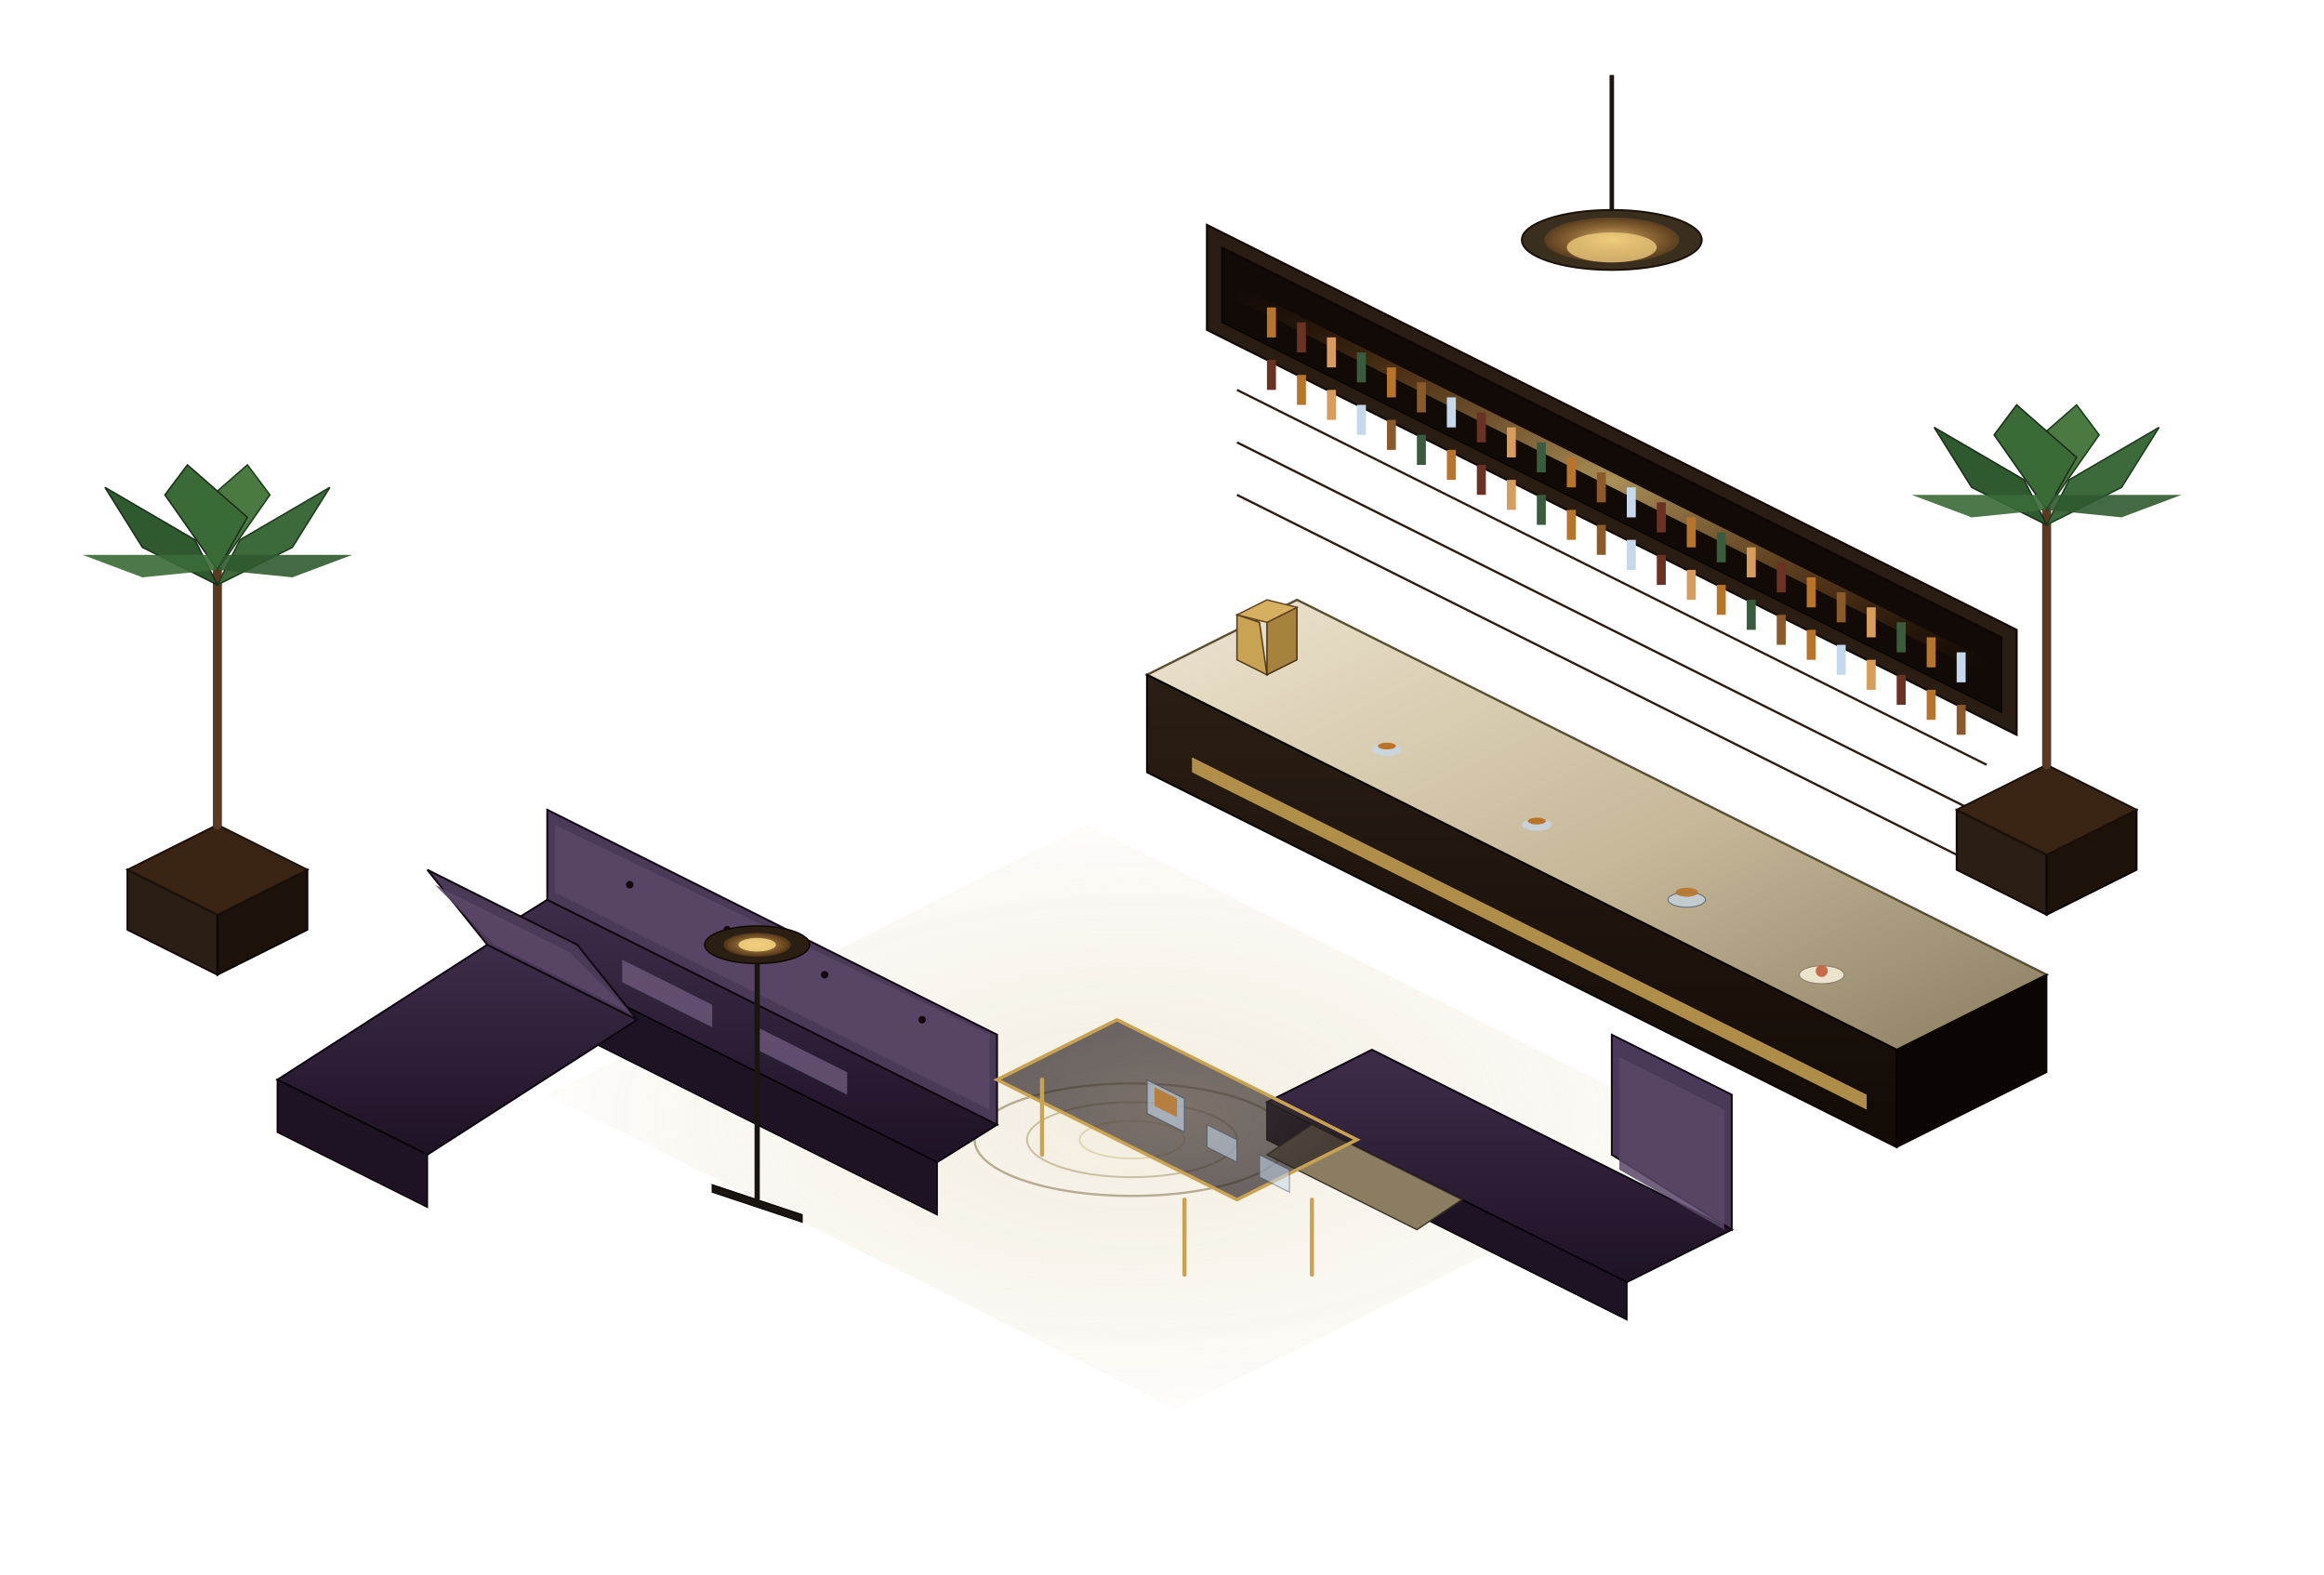
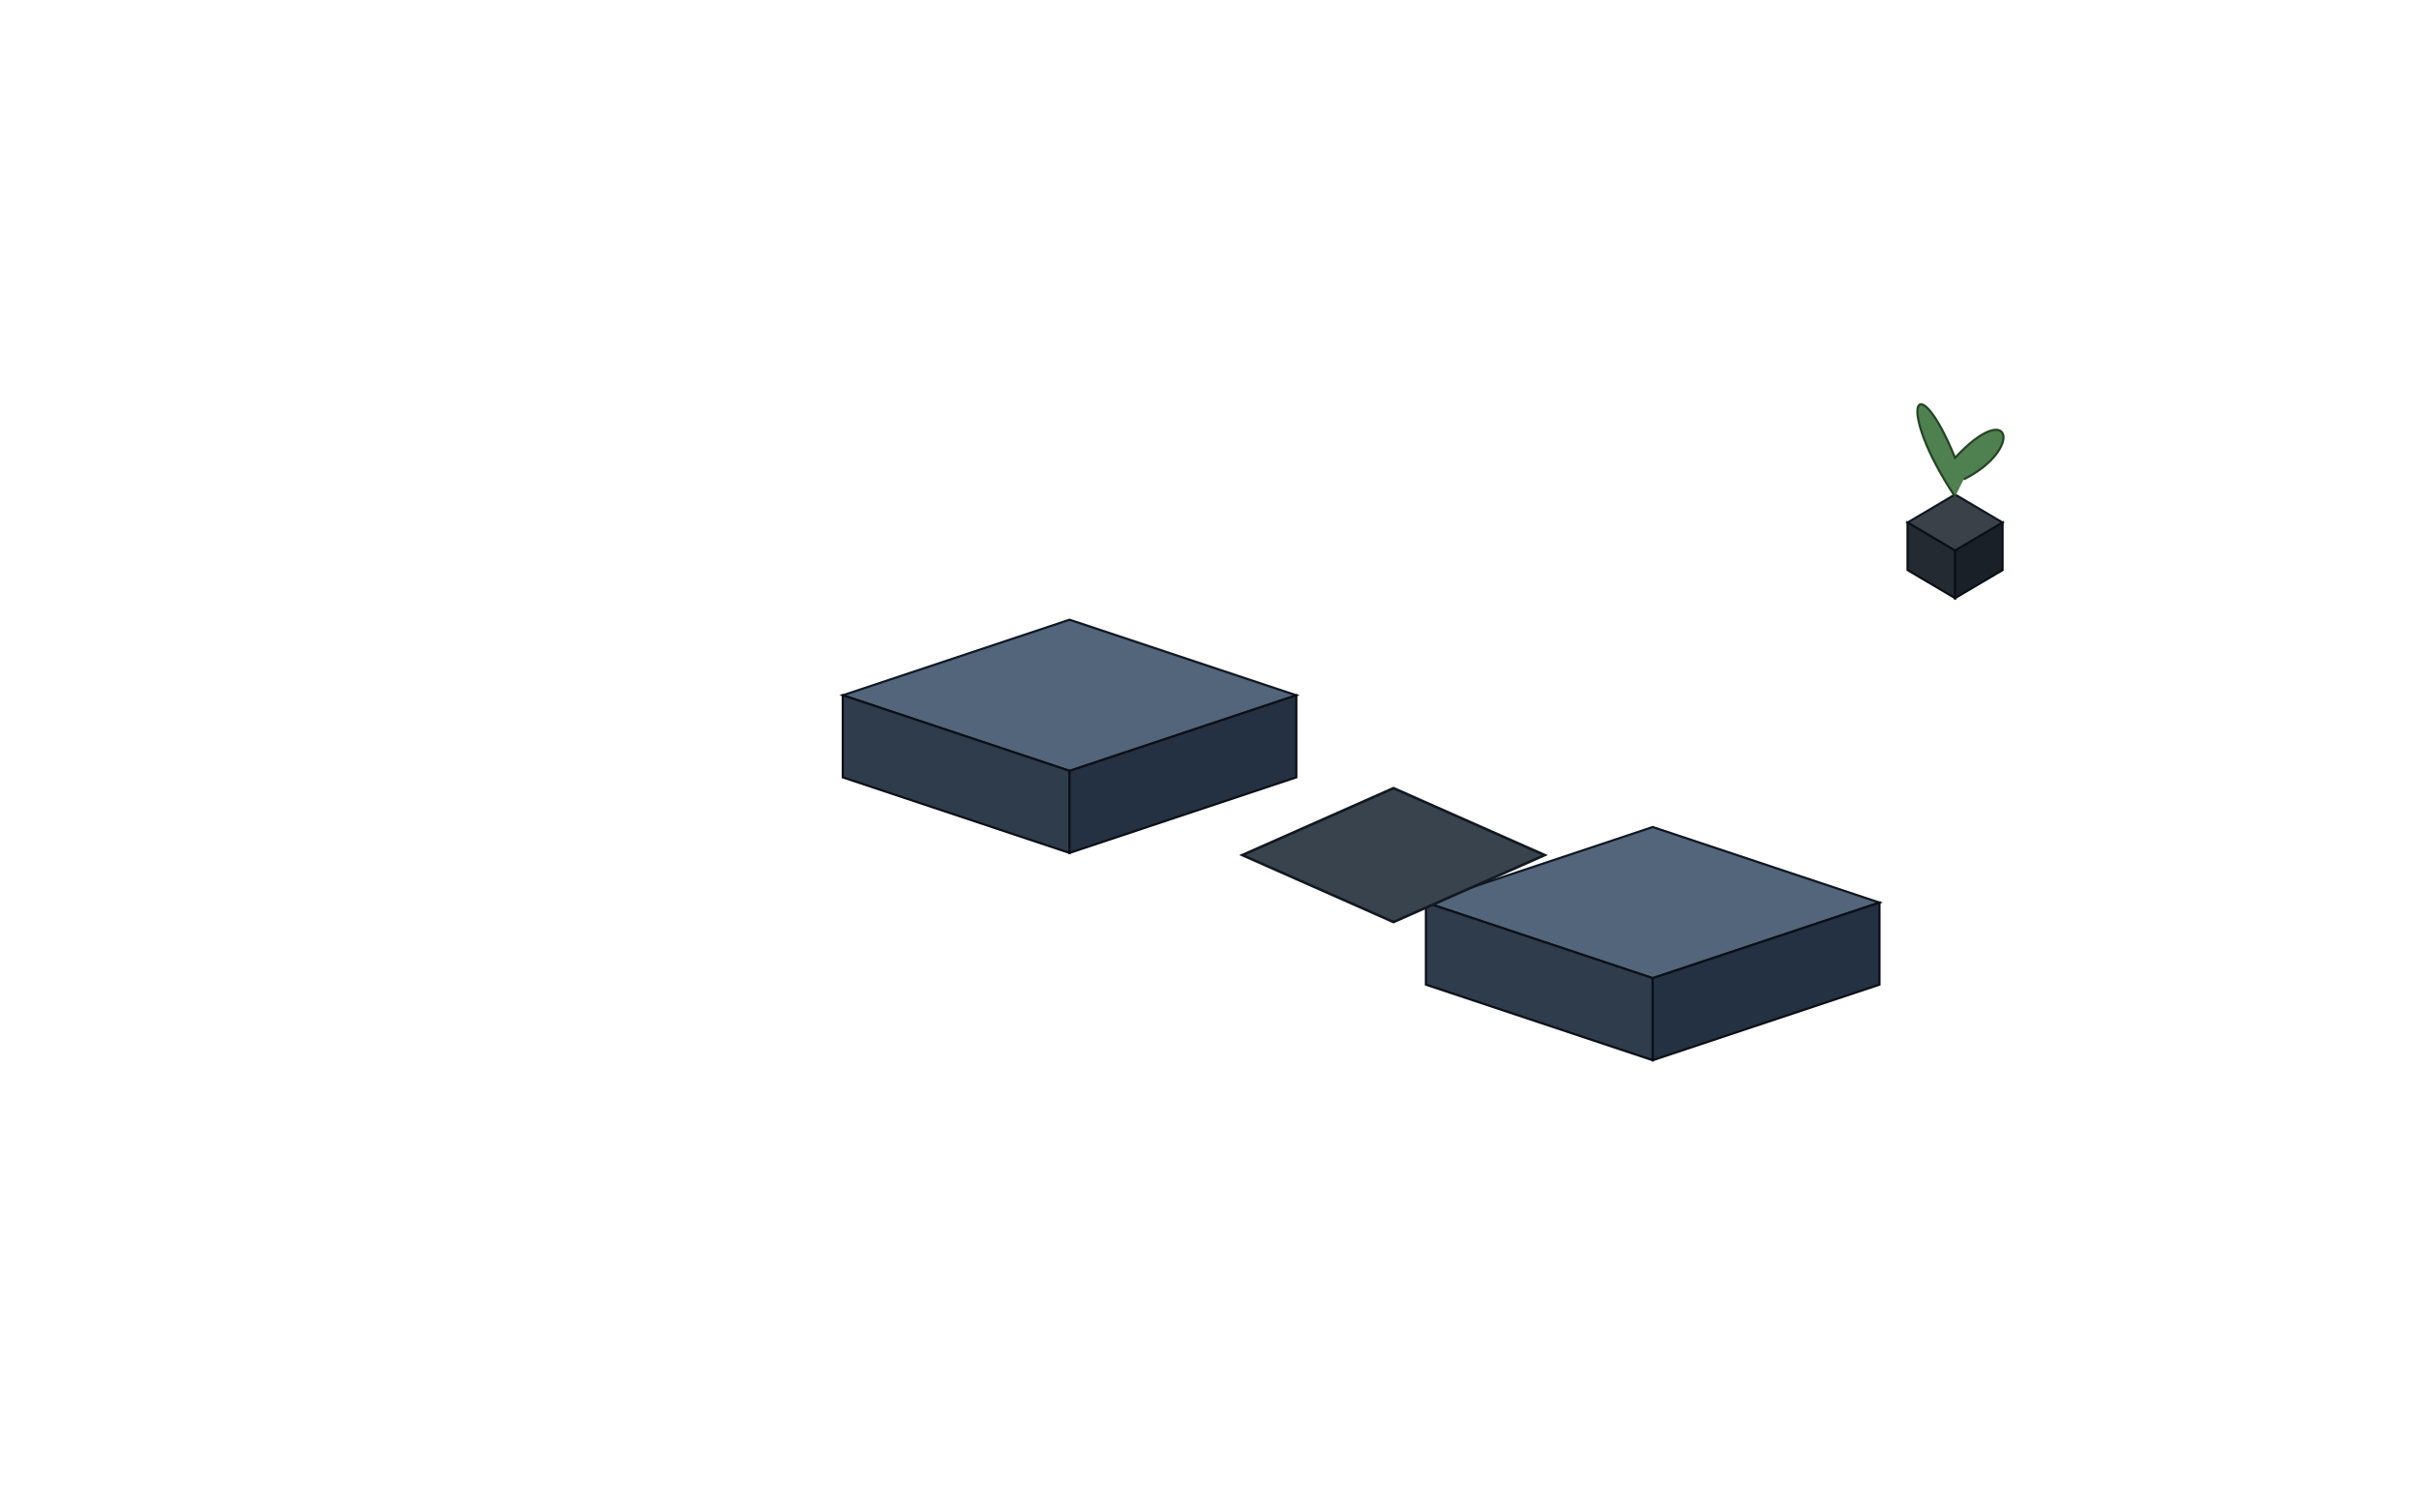
- <svg xmlns="http://www.w3.org/2000/svg" viewBox="-50 0 620 420">
-   <defs>
-     <linearGradient id="skyMarble" x1="0" y1="0" x2="1" y2="1">
-       <stop offset="0" stop-color="#eee5d0" />
-       <stop offset="0.55" stop-color="#c6b898" />
-       <stop offset="1" stop-color="#8a7d62" />
-     </linearGradient>
-     <linearGradient id="skyBarFront" x1="0" y1="0" x2="0" y2="1">
-       <stop offset="0" stop-color="#2b1e14" />
-       <stop offset="1" stop-color="#120b06" />
-     </linearGradient>
-     <linearGradient id="skyVelvet" x1="0" y1="0" x2="0" y2="1">
-       <stop offset="0" stop-color="#3e2d4a" />
-       <stop offset="1" stop-color="#1e1225" />
-     </linearGradient>
-     <radialGradient id="skyAmberGlow" cx="0.5" cy="0.5" r="0.7">
-       <stop offset="0" stop-color="#f4d080" stop-opacity="0.9" />
-       <stop offset="0.6" stop-color="#b27432" stop-opacity="0.45" />
-       <stop offset="1" stop-color="#583616" stop-opacity="0" />
-     </radialGradient>
-     <radialGradient id="skyFloorSheen" cx="0.5" cy="0.5" r="0.6">
-       <stop offset="0" stop-color="#d8c69a" stop-opacity="0.35" />
-       <stop offset="1" stop-color="#d8c69a" stop-opacity="0" />
-     </radialGradient>
-   </defs>
-   <polygon points="240,220 408,304 264,376 96,292" fill="url(#skyFloorSheen)" opacity="0.9" />
-   <ellipse cx="252" cy="304" rx="42" ry="15" fill="none" stroke="#8a7d5a" stroke-width="0.6" opacity="0.6" />
-   <ellipse cx="252" cy="304" rx="28" ry="10" fill="none" stroke="#a6986a" stroke-width="0.5" opacity="0.55" />
-   <ellipse cx="252" cy="304" rx="14" ry="5" fill="none" stroke="#c9b97c" stroke-width="0.45" opacity="0.5" />
-   <g id="bar">
-     <polygon points="272,60 488,168 488,196 272,88" fill="#2a1e14" stroke="#100805" stroke-width="0.55" />
-     <polygon points="276,66 484,170 484,190 276,86" fill="#120a06" stroke="#080403" stroke-width="0.4" />
-     <polygon points="280,76 480,176 480,180 280,80" fill="url(#skyAmberGlow)" opacity="0.75" />
-     <line x1="280" y1="90" x2="480" y2="190" stroke="#2a1e14" stroke-width="0.6" />
-     <line x1="280" y1="104" x2="480" y2="204" stroke="#2a1e14" stroke-width="0.6" />
-     <line x1="280" y1="118" x2="480" y2="218" stroke="#2a1e14" stroke-width="0.6" />
-     <line x1="280" y1="132" x2="480" y2="232" stroke="#2a1e14" stroke-width="0.6" />
-     <g id="bottles-row1">
-       <rect x="288" y="82" width="2.4" height="8" fill="#b8752a" />
-       <rect x="296" y="86" width="2.4" height="8" fill="#6a3222" />
-       <rect x="304" y="90" width="2.4" height="8" fill="#d89c5c" />
-       <rect x="312" y="94" width="2.4" height="8" fill="#3a5c3c" />
-       <rect x="320" y="98" width="2.4" height="8" fill="#b8752a" />
-       <rect x="328" y="102" width="2.4" height="8" fill="#8a5a2a" />
-       <rect x="336" y="106" width="2.4" height="8" fill="#c5d8ec" />
-       <rect x="344" y="110" width="2.4" height="8" fill="#6a3222" />
-       <rect x="352" y="114" width="2.4" height="8" fill="#d89c5c" />
-       <rect x="360" y="118" width="2.4" height="8" fill="#3a5c3c" />
-       <rect x="368" y="122" width="2.4" height="8" fill="#b8752a" />
-       <rect x="376" y="126" width="2.4" height="8" fill="#8a5a2a" />
-       <rect x="384" y="130" width="2.4" height="8" fill="#c5d8ec" />
-       <rect x="392" y="134" width="2.4" height="8" fill="#6a3222" />
-       <rect x="400" y="138" width="2.4" height="8" fill="#b8752a" />
-       <rect x="408" y="142" width="2.4" height="8" fill="#3a5c3c" />
-       <rect x="416" y="146" width="2.4" height="8" fill="#d89c5c" />
-       <rect x="424" y="150" width="2.4" height="8" fill="#6a3222" />
-       <rect x="432" y="154" width="2.4" height="8" fill="#b8752a" />
-       <rect x="440" y="158" width="2.4" height="8" fill="#8a5a2a" />
-       <rect x="448" y="162" width="2.4" height="8" fill="#d89c5c" />
-       <rect x="456" y="166" width="2.4" height="8" fill="#3a5c3c" />
-       <rect x="464" y="170" width="2.4" height="8" fill="#b8752a" />
-       <rect x="472" y="174" width="2.4" height="8" fill="#c5d8ec" />
+ <svg xmlns="http://www.w3.org/2000/svg" viewBox="-130 0 1120 700">
+   <g id="sofa-a">
+     <polygon points="365.2,287 470.2,322 365.2,357 260.2,322" fill="#52657a" stroke="#111722" stroke-width="1" />
+     <polygon points="260.2,322 365.2,357 365.2,395 260.2,360" fill="#2f3c4c" stroke="#0b0f16" stroke-width="1" />
+     <polygon points="365.2,357 470.2,322 470.2,360 365.2,395" fill="#243142" stroke="#0b0f16" stroke-width="1" />
+   </g>
+   <g id="sofa-b">
+     <polygon points="635.2,383 740.2,418 635.2,453 530.2,418" fill="#52657a" stroke="#111722" stroke-width="1" />
+     <polygon points="530.2,418 635.2,453 635.2,491 530.2,456" fill="#2f3c4c" stroke="#0b0f16" stroke-width="1" />
+     <polygon points="635.2,453 740.2,418 740.2,456 635.2,491" fill="#243142" stroke="#0b0f16" stroke-width="1" />
+   </g>
+   <polygon id="table" points="515.2,365 585.2,396 515.2,427 445.2,396" fill="#38434e" stroke="#121820" stroke-width="1.2" />
+   <g>
+     <g id="planter">
+       <polygon points="775.2,229 797.2,242 775.2,255 753.2,242" fill="#3a4148" stroke="#111722" stroke-width="1" />
+       <polygon points="753.2,242 775.2,255 775.2,277 753.2,264" fill="#242a31" stroke="#0b0f16" stroke-width="1" />
+       <polygon points="775.2,255 797.2,242 797.2,264 775.2,277" fill="#1a2027" stroke="#0b0f16" stroke-width="1" />
    </g>
-     <g id="bottles-row2">
-       <rect x="288" y="96" width="2.4" height="8" fill="#6a3222" />
-       <rect x="296" y="100" width="2.4" height="8" fill="#b8752a" />
-       <rect x="304" y="104" width="2.4" height="8" fill="#d89c5c" />
-       <rect x="312" y="108" width="2.4" height="8" fill="#c5d8ec" />
-       <rect x="320" y="112" width="2.4" height="8" fill="#8a5a2a" />
-       <rect x="328" y="116" width="2.4" height="8" fill="#3a5c3c" />
-       <rect x="336" y="120" width="2.4" height="8" fill="#b8752a" />
-       <rect x="344" y="124" width="2.4" height="8" fill="#6a3222" />
-       <rect x="352" y="128" width="2.4" height="8" fill="#d89c5c" />
-       <rect x="360" y="132" width="2.4" height="8" fill="#3a5c3c" />
-       <rect x="368" y="136" width="2.4" height="8" fill="#b8752a" />
-       <rect x="376" y="140" width="2.4" height="8" fill="#8a5a2a" />
-       <rect x="384" y="144" width="2.4" height="8" fill="#c5d8ec" />
-       <rect x="392" y="148" width="2.4" height="8" fill="#6a3222" />
-       <rect x="400" y="152" width="2.4" height="8" fill="#d89c5c" />
-       <rect x="408" y="156" width="2.4" height="8" fill="#b8752a" />
-       <rect x="416" y="160" width="2.4" height="8" fill="#3a5c3c" />
-       <rect x="424" y="164" width="2.4" height="8" fill="#8a5a2a" />
-       <rect x="432" y="168" width="2.4" height="8" fill="#b8752a" />
-       <rect x="440" y="172" width="2.4" height="8" fill="#c5d8ec" />
-       <rect x="448" y="176" width="2.4" height="8" fill="#d89c5c" />
-       <rect x="456" y="180" width="2.4" height="8" fill="#6a3222" />
-       <rect x="464" y="184" width="2.4" height="8" fill="#b8752a" />
-       <rect x="472" y="188" width="2.4" height="8" fill="#8a5a2a" />
-     </g>
-     <polygon points="296,160 496,260 456,280 256,180" fill="url(#skyMarble)" stroke="#5a4d34" stroke-width="0.6" />
-     <polygon points="256,180 456,280 456,306 256,206" fill="url(#skyBarFront)" stroke="#080403" stroke-width="0.5" />
-     <polygon points="456,280 496,260 496,286 456,306" fill="#0b0503" stroke="#060302" stroke-width="0.4" />
-     <polygon points="268,202 448,292 448,296 268,206" fill="#c9a354" opacity="0.85" />
-     <ellipse cx="320" cy="200" rx="4" ry="1.6" fill="#c5d8ec" opacity="0.7" />
-     <ellipse cx="320" cy="199" rx="2.4" ry="0.9" fill="#b8752a" />
-     <ellipse cx="360" cy="220" rx="4" ry="1.6" fill="#c5d8ec" opacity="0.7" />
-     <ellipse cx="360" cy="219" rx="2.4" ry="0.9" fill="#b8752a" />
-     <ellipse cx="400" cy="240" rx="5" ry="2" fill="#c5d8ec" opacity="0.7" stroke="#4a5a6b" stroke-width="0.3" />
-     <ellipse cx="400" cy="238" rx="3" ry="1.2" fill="#b8752a" opacity="0.9" />
-     <ellipse cx="436" cy="260" rx="6" ry="2.4" fill="#ece3cc" stroke="#8a8170" stroke-width="0.3" />
-     <circle cx="436" cy="259" r="1.6" fill="#c56a4a" />
-   </g>
-   <g id="pendant">
-     <line x1="380" y1="20" x2="380" y2="60" stroke="#1a1510" stroke-width="1.2" />
-     <ellipse cx="380" cy="64" rx="24" ry="8" fill="#3a2e1e" stroke="#1a1208" stroke-width="0.5" />
-     <ellipse cx="380" cy="64" rx="18" ry="6" fill="url(#skyAmberGlow)" />
-     <ellipse cx="380" cy="66" rx="12" ry="4" fill="#f4d080" opacity="0.75" />
-   </g>
-   <g id="banquette">
-     <polygon points="96,240 216,300 200,310 80,250" fill="url(#skyVelvet)" stroke="#0c0611" stroke-width="0.5" />
-     <polygon points="80,250 200,310 200,324 80,264" fill="#1e1225" stroke="#060308" stroke-width="0.4" />
-     <polygon points="96,216 216,276 216,300 96,240" fill="#4a3a58" stroke="#100812" stroke-width="0.5" />
-     <polygon points="98,220 214,276 214,296 98,238" fill="#5a4668" opacity="0.85" />
-     <circle cx="118" cy="236" r="1" fill="#130810" />
-     <circle cx="144" cy="248" r="1" fill="#130810" />
-     <circle cx="170" cy="260" r="1" fill="#130810" />
-     <circle cx="196" cy="272" r="1" fill="#130810" />
-     <polygon points="80,252 120,272 64,308 24,288" fill="url(#skyVelvet)" stroke="#0c0611" stroke-width="0.5" />
-     <polygon points="24,288 64,308 64,322 24,302" fill="#1e1225" stroke="#060308" stroke-width="0.4" />
-     <polygon points="64,232 104,252 120,272 80,252" fill="#4a3a58" stroke="#100812" stroke-width="0.5" />
-     <polygon points="66,236 102,254 118,270 82,252" fill="#5a4668" opacity="0.85" />
-     <polygon points="116,256 140,268 140,274 116,262" fill="#6a5578" opacity="0.85" />
-     <polygon points="152,274 176,286 176,292 152,280" fill="#6a5578" opacity="0.85" />
-   </g>
-   <g id="chaise">
-     <polygon points="316,280 412,328 384,342 288,294" fill="url(#skyVelvet)" stroke="#0c0611" stroke-width="0.5" />
-     <polygon points="288,294 384,342 384,352 288,304" fill="#1e1225" stroke="#060308" stroke-width="0.4" />
-     <polygon points="380,308 412,328 412,292 380,276" fill="#4a3a58" stroke="#100812" stroke-width="0.5" />
-     <polygon points="382,312 410,328 410,296 382,282" fill="#5a4668" opacity="0.85" />
-     <polygon points="300,300 340,320 328,328 288,308" fill="#8a7d62" stroke="#3a3324" stroke-width="0.35" />
-   </g>
-   <g id="cocktail-table">
-     <polygon points="248,272 312,304 280,320 216,288" fill="#1a1218" opacity="0.65" stroke="#090509" stroke-width="0.5" />
-     <polygon points="248,272 312,304 280,320 216,288" fill="url(#skyFloorSheen)" opacity="0.55" />
-     <polyline points="248,272 312,304 280,320 216,288 248,272" fill="none" stroke="#c9a354" stroke-width="0.9" />
-     <polygon points="256,288 266,293 266,302 256,297" fill="#c5d8ec" opacity="0.6" stroke="#4a5a6b" stroke-width="0.35" />
-     <polygon points="258,290 264,293 264,298 258,295" fill="#b8752a" opacity="0.85" />
-     <polygon points="272,300 280,304 280,310 272,306" fill="#c5d8ec" opacity="0.55" stroke="#4a5a6b" stroke-width="0.3" />
-     <polygon points="286,308 294,312 294,318 286,314" fill="#c5d8ec" opacity="0.55" stroke="#4a5a6b" stroke-width="0.3" />
-     <line x1="228" y1="288" x2="228" y2="308" stroke="#c9a354" stroke-width="1.1" stroke-linecap="round" />
-     <line x1="300" y1="320" x2="300" y2="340" stroke="#c9a354" stroke-width="1.1" stroke-linecap="round" />
-     <line x1="266" y1="320" x2="266" y2="340" stroke="#c9a354" stroke-width="1.1" stroke-linecap="round" />
-   </g>
-   <g id="palm-ne">
-     <polygon points="472,216 496,228 496,244 472,232" fill="#2b1e14" stroke="#12080a" stroke-width="0.5" />
-     <polygon points="496,228 520,216 520,232 496,244" fill="#1c120a" stroke="#0a0505" stroke-width="0.5" />
-     <polygon points="472,216 496,204 520,216 496,228" fill="#3a2414" stroke="#19100a" stroke-width="0.5" />
-     <line x1="496" y1="204" x2="496" y2="136" stroke="#5a3a22" stroke-width="2.4" stroke-linecap="round" />
-     <polygon points="496,140 516,130 526,114 502,128" fill="#3d6a3a" stroke="#1e3a1e" stroke-width="0.4" />
-     <polygon points="496,140 476,130 466,114 490,128" fill="#2f5a2f" stroke="#1a2e1a" stroke-width="0.4" />
-     <polygon points="496,136 510,116 504,108 488,122" fill="#4a7a42" stroke="#1e3a1e" stroke-width="0.4" />
-     <polygon points="496,136 482,116 488,108 504,122" fill="#3a6a36" stroke="#1a2e1a" stroke-width="0.4" />
-     <polygon points="496,136 516,138 532,132 498,132" fill="#2f5a2f" opacity="0.9" />
-     <polygon points="496,136 476,138 460,132 494,132" fill="#3a6a36" opacity="0.9" />
-   </g>
-   <g id="palm-sw">
-     <polygon points="-16,232 8,244 8,260 -16,248" fill="#2b1e14" stroke="#12080a" stroke-width="0.5" />
-     <polygon points="8,244 32,232 32,248 8,260" fill="#1c120a" stroke="#0a0505" stroke-width="0.5" />
-     <polygon points="-16,232 8,220 32,232 8,244" fill="#3a2414" stroke="#19100a" stroke-width="0.5" />
-     <line x1="8" y1="220" x2="8" y2="152" stroke="#5a3a22" stroke-width="2.4" stroke-linecap="round" />
-     <polygon points="8,156 28,146 38,130 14,144" fill="#3d6a3a" stroke="#1e3a1e" stroke-width="0.4" />
-     <polygon points="8,156 -12,146 -22,130 2,144" fill="#2f5a2f" stroke="#1a2e1a" stroke-width="0.4" />
-     <polygon points="8,152 22,132 16,124 0,138" fill="#4a7a42" stroke="#1e3a1e" stroke-width="0.4" />
-     <polygon points="8,152 -6,132 0,124 16,138" fill="#3a6a36" stroke="#1a2e1a" stroke-width="0.4" />
-     <polygon points="8,152 28,154 44,148 10,148" fill="#2f5a2f" opacity="0.9" />
-     <polygon points="8,152 -12,154 -28,148 6,148" fill="#3a6a36" opacity="0.9" />
-   </g>
-   <g id="floor-lamp">
-     <polygon points="140,316 164,324 164,326 140,318" fill="#1a1510" stroke="#080503" stroke-width="0.3" />
-     <line x1="152" y1="320" x2="152" y2="256" stroke="#1a1510" stroke-width="1.4" />
-     <ellipse cx="152" cy="252" rx="14" ry="5" fill="#2a1f12" stroke="#100805" stroke-width="0.4" />
-     <ellipse cx="152" cy="252" rx="9" ry="3.2" fill="url(#skyAmberGlow)" />
-     <ellipse cx="152" cy="252" rx="5" ry="1.8" fill="#f4d080" opacity="0.9" />
-   </g>
-   <g id="sculpture">
-     <polygon points="280,176 288,180 286,166 280,164" fill="#c9a354" stroke="#5a401c" stroke-width="0.4" />
-     <polygon points="288,180 296,176 296,162 288,166" fill="#a6823c" stroke="#3e2a14" stroke-width="0.35" />
-     <polygon points="280,164 288,160 296,162 288,166" fill="#d6b060" stroke="#5a401c" stroke-width="0.35" />
+     <path d="M775.2 230 C747.2 188 757.2 168 775.2 212 C801.2 184 807.2 208 779.2 222" fill="#4f8050" stroke="#244324" stroke-width="1" />
  </g>
</svg>
